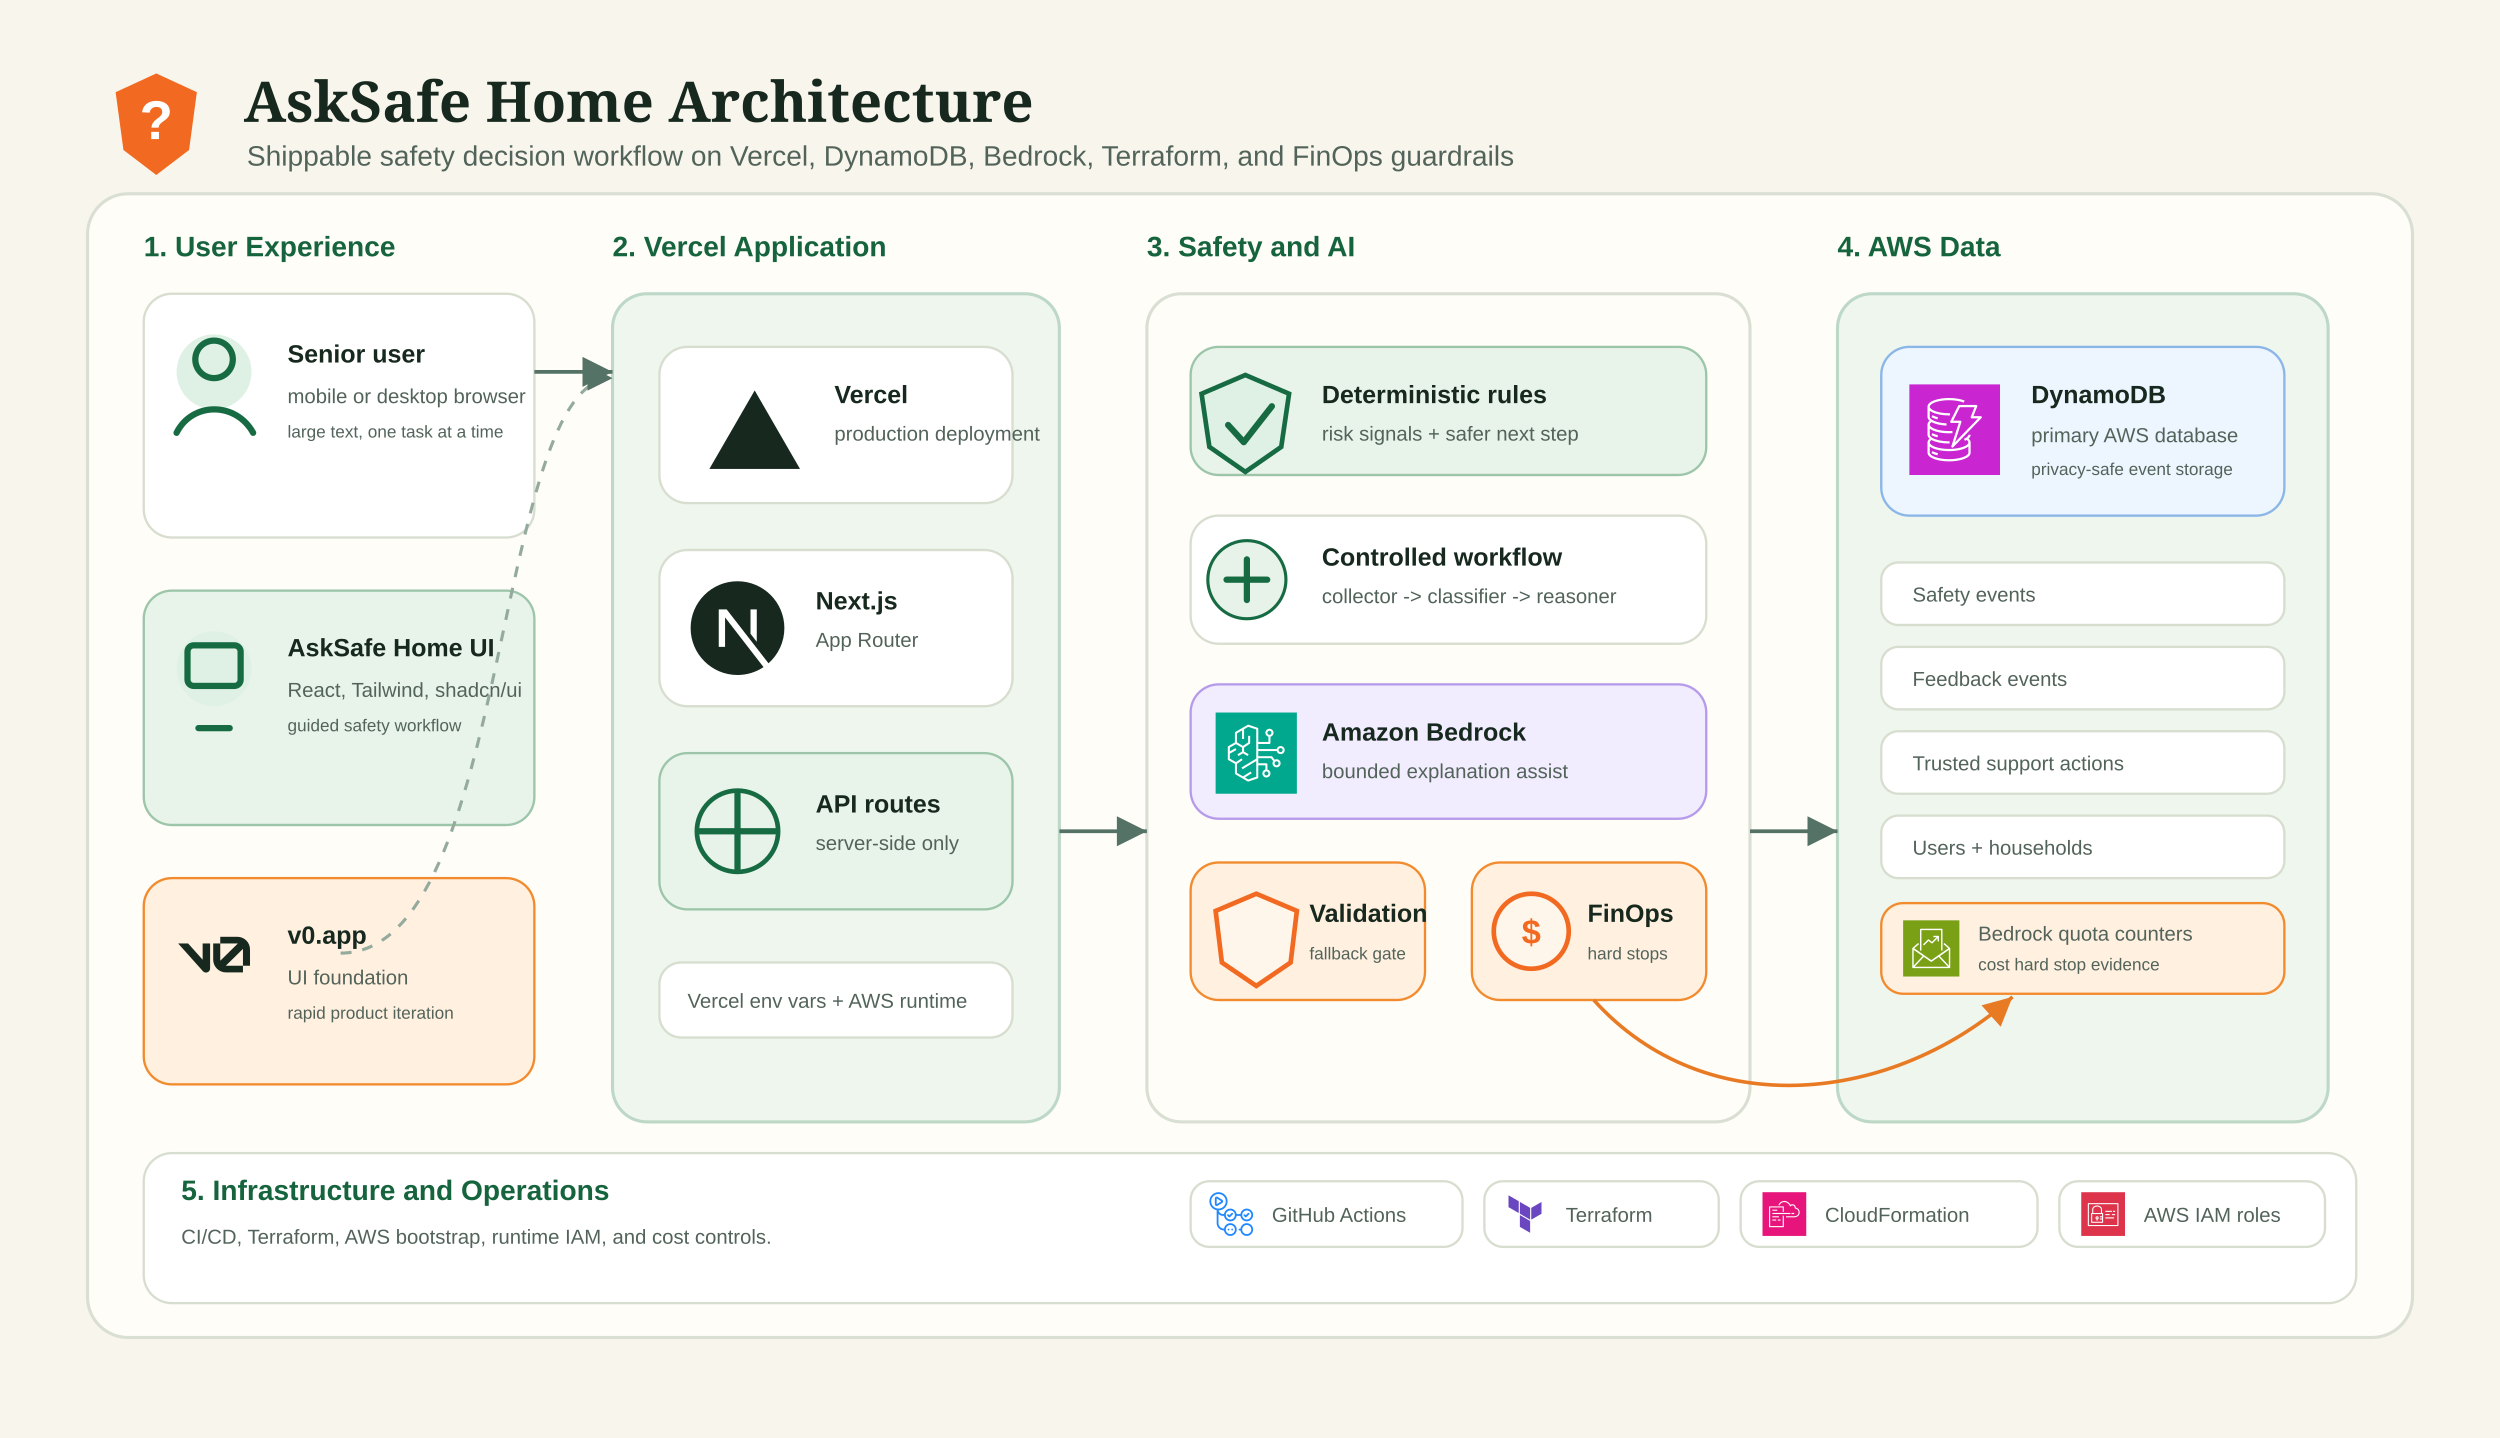
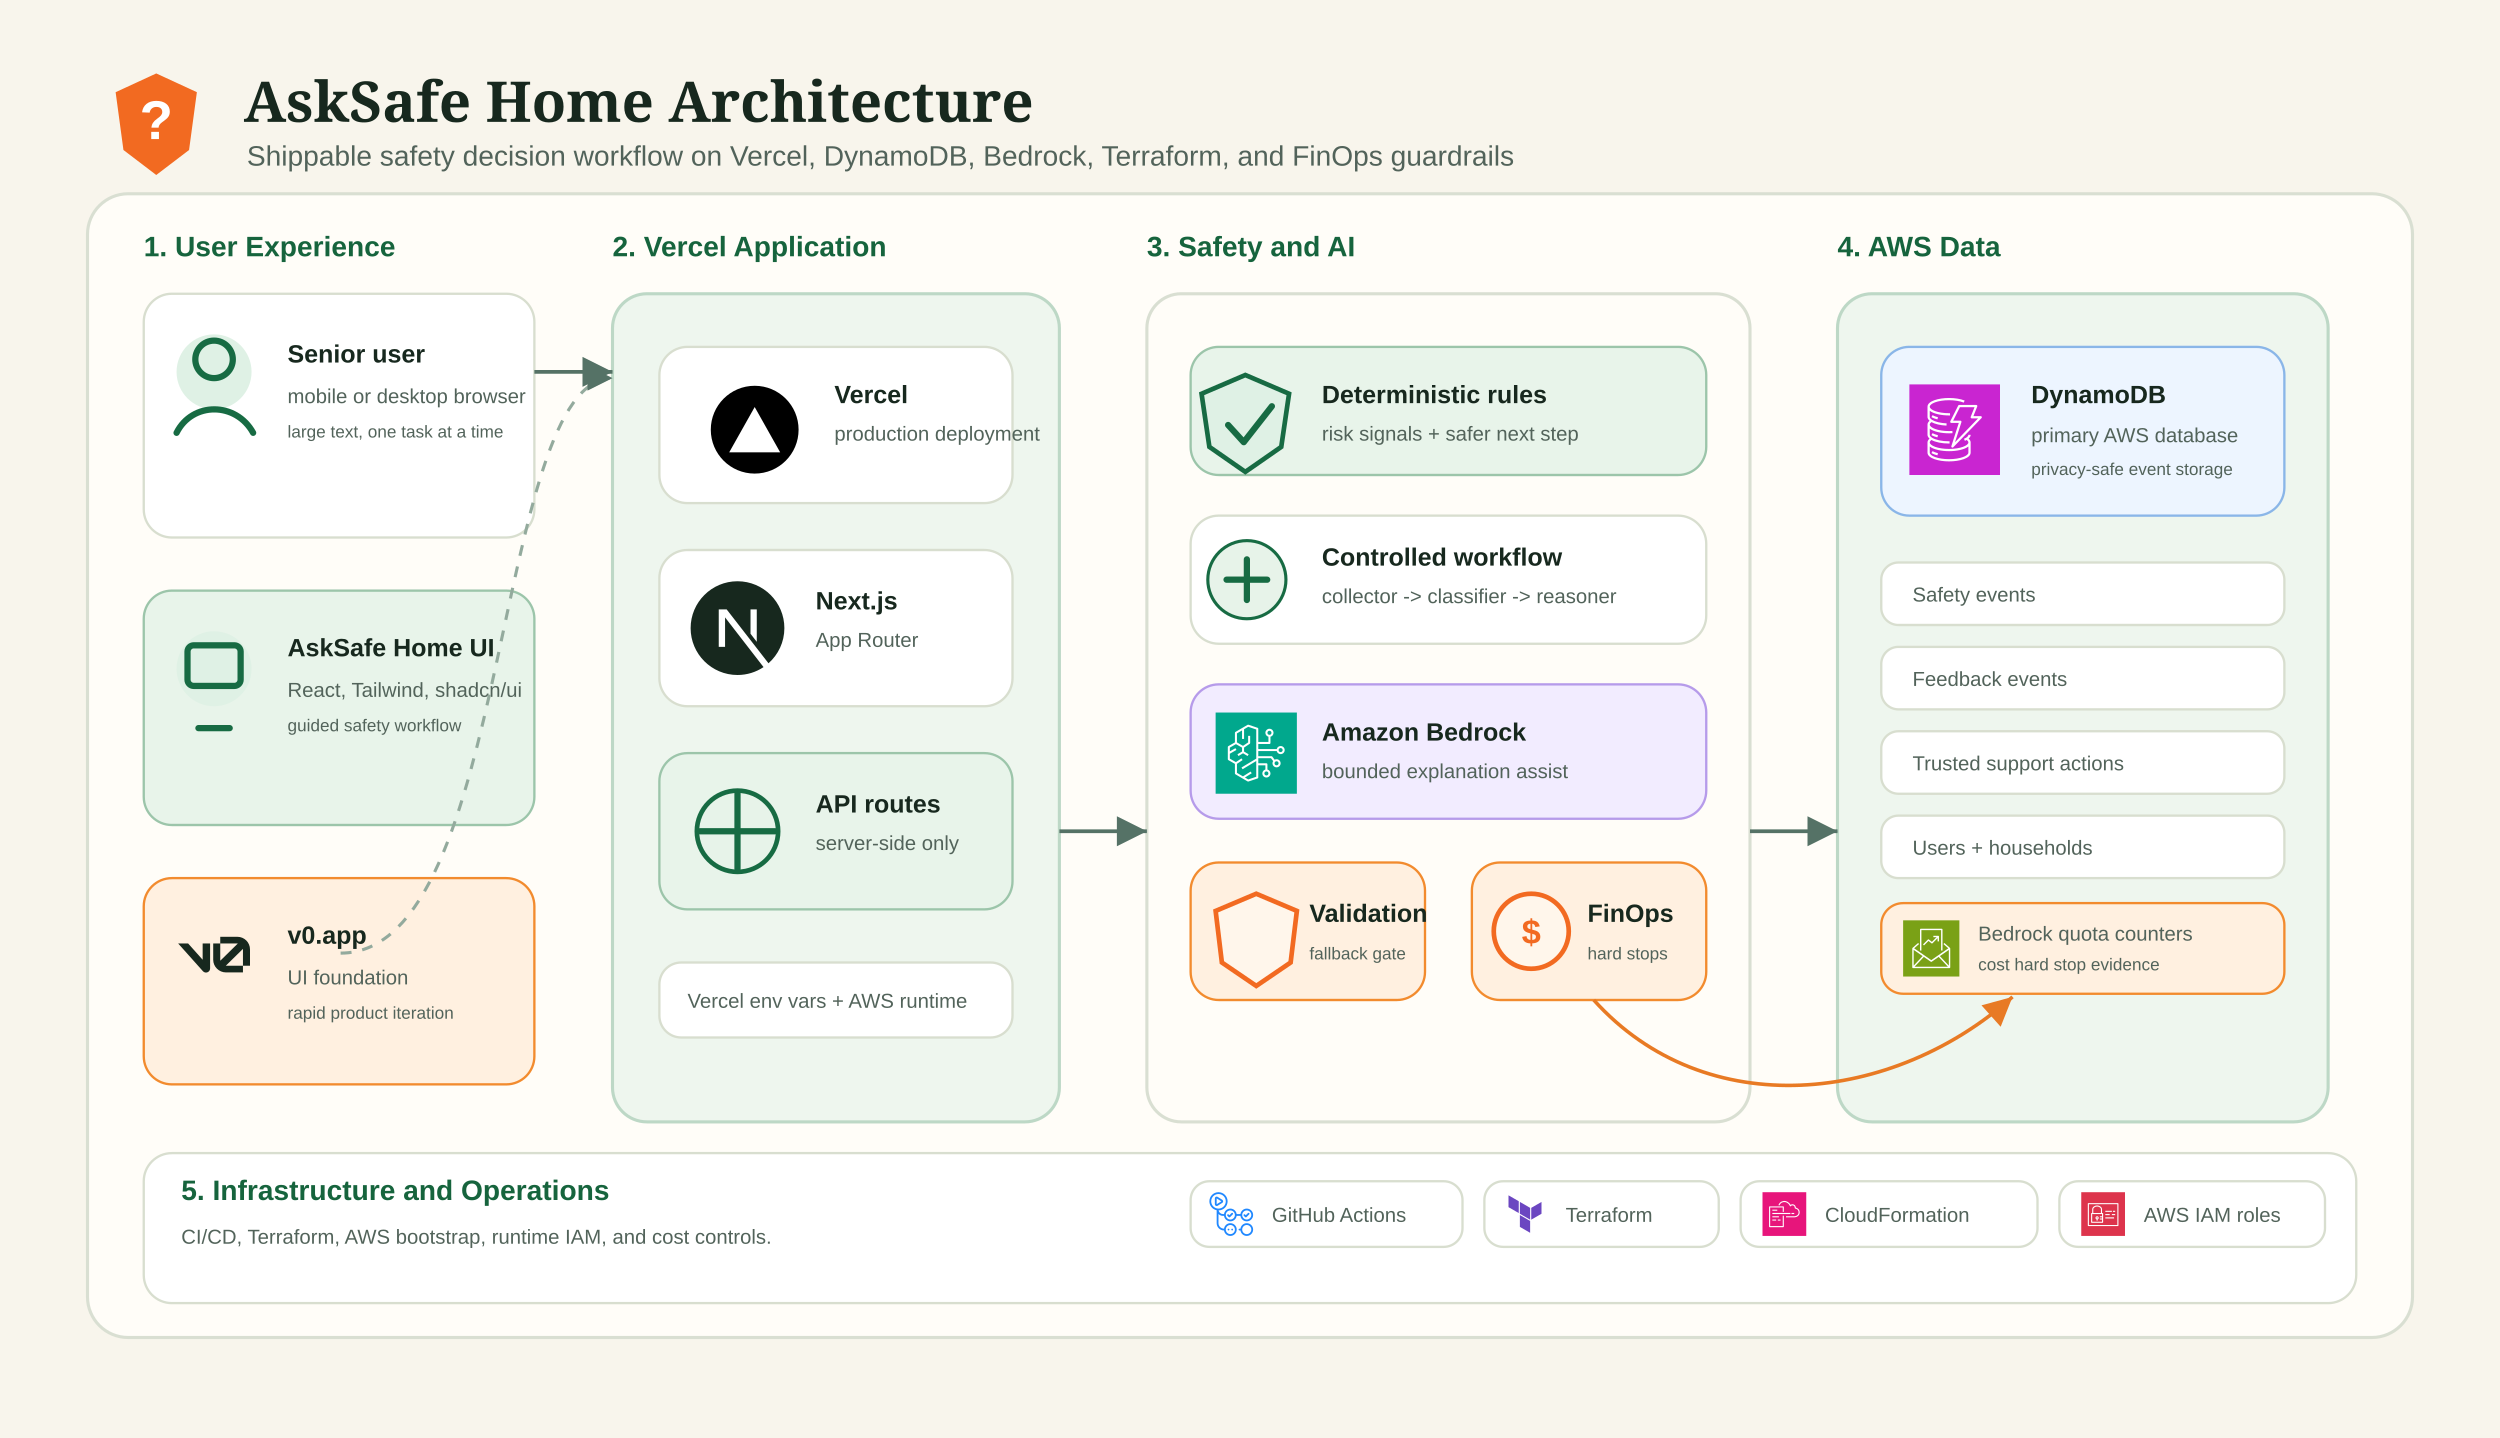
<svg xmlns="http://www.w3.org/2000/svg" width="1600" height="920" viewBox="0 0 1600 920" role="img" aria-labelledby="title desc">
  <defs>
    <style>
      .bg { fill: #f8f5ec; }
      .sheet { fill: #fffdf8; stroke: #d9dfd2; stroke-width: 2; }
      .lane { fill: #eef6ee; stroke: #bdd8c6; stroke-width: 2; }
      .lane-white { fill: #fffdf8; stroke: #d9dfd2; stroke-width: 2; }
      .warn { fill: #fff1e4; stroke: #f28b2e; stroke-width: 2; }
      .card { fill: #ffffff; stroke: #d8decf; stroke-width: 1.5; }
      .card-green { fill: #e8f4ea; stroke: #9cc5aa; stroke-width: 1.5; }
      .card-blue { fill: #edf5ff; stroke: #8ab6e8; stroke-width: 1.5; }
      .card-purple { fill: #f2ecff; stroke: #b69bea; stroke-width: 1.5; }
      .card-orange { fill: #fff0e0; stroke: #f28b2e; stroke-width: 1.5; }
      .title { font: 700 36px Georgia, serif; fill: #17281e; }
      .subtitle { font: 400 18px Arial, sans-serif; fill: #52635a; }
      .h { font: 700 18px Arial, sans-serif; fill: #16643d; }
      .label { font: 700 16px Arial, sans-serif; fill: #17281e; }
      .small { font: 400 13px Arial, sans-serif; fill: #52635a; }
      .tiny { font: 400 11px Arial, sans-serif; fill: #52635a; }
      .caption { font: 700 15px Arial, sans-serif; fill: #173f2b; }
      .line { fill: none; stroke: #557266; stroke-width: 2.4; }
      .dash { fill: none; stroke: #93aa9d; stroke-width: 2; stroke-dasharray: 7 7; }
      .cost-line { fill: none; stroke: #e87a24; stroke-width: 2.3; }
    </style>
    <marker id="arrow" markerWidth="12" markerHeight="12" refX="10" refY="6" orient="auto" markerUnits="strokeWidth">
      <path d="M2,2 L10,6 L2,10 Z" fill="#557266" />
    </marker>
    <marker id="arrow-orange" markerWidth="12" markerHeight="12" refX="10" refY="6" orient="auto" markerUnits="strokeWidth">
      <path d="M2,2 L10,6 L2,10 Z" fill="#e87a24" />
    </marker>
  </defs>
  <rect class="bg" width="1600" height="1050" />
  <g transform="translate(72 44)">
    <path d="M28 3 L54 15 L49 52 L28 68 L7 52 L2 15 Z" fill="#f26a21" />
    <text x="28" y="45" text-anchor="middle" font-family="Arial, sans-serif" font-size="35" font-weight="800" fill="#fff">?</text>
    <text x="84" y="34" class="title">AskSafe Home Architecture</text>
    <text x="86" y="62" class="subtitle">Shippable safety decision workflow on Vercel, DynamoDB, Bedrock, Terraform, and FinOps guardrails</text>
  </g>
  <rect class="sheet" x="56" y="124" width="1488" height="732" rx="26" />
  <g transform="translate(92 164)">
    <text class="h" x="0" y="0">1. User Experience</text>
    <rect class="card" x="0" y="24" width="250" height="156" rx="18" />
    <circle cx="45" cy="74" r="24" fill="#dff1e5" />
    <circle cx="45" cy="66" r="12" fill="none" stroke="#176b43" stroke-width="4" />
    <path d="M21 113 C31 93 59 93 70 113" fill="none" stroke="#176b43" stroke-width="4" stroke-linecap="round" />
    <text class="label" x="92" y="68">Senior user</text>
    <text class="small" x="92" y="94">mobile or desktop browser</text>
    <text class="tiny" x="92" y="116">large text, one task at a time</text>
    <rect class="card-green" x="0" y="214" width="250" height="150" rx="18" />
    <circle cx="45" cy="264" r="24" fill="#dff1e5" />
    <rect x="28" y="249" width="34" height="26" rx="4" fill="none" stroke="#176b43" stroke-width="4" />
    <path d="M35 302 H55" stroke="#176b43" stroke-width="4" stroke-linecap="round" />
    <text class="label" x="92" y="256">AskSafe Home UI</text>
    <text class="small" x="92" y="282">React, Tailwind, shadcn/ui</text>
    <text class="tiny" x="92" y="304">guided safety workflow</text>
    <rect class="card-orange" x="0" y="398" width="250" height="132" rx="18" />
    <svg x="22" y="424" width="46" height="46" viewBox="0 0 24 24" fill="#17281e">
      <path d="M14.066 6.028v2.22h5.729q.075-.001.148.005l-5.853 5.752a2 2 0 0 1-.024-.309V8.247h-2.353v5.45c0 2.322 1.935 4.222 4.258 4.222h5.675v-2.22h-5.675q-.03 0-.059-.003l5.729-5.629q.006.082.006.166v5.465H24v-5.465a4.204 4.204 0 0 0-4.205-4.205zM0 8.245l8.28 9.266c.839.94 2.396.346 2.396-.914V8.245H8.19v5.44l-4.86-5.44Z" />
    </svg>
    <text class="label" x="92" y="440">v0.app</text>
    <text class="small" x="92" y="466">UI foundation</text>
    <text class="tiny" x="92" y="488">rapid product iteration</text>
  </g>
  <g transform="translate(392 164)">
    <text class="h" x="0" y="0">2. Vercel Application</text>
    <rect class="lane" x="0" y="24" width="286" height="530" rx="22" />
    <rect class="card" x="30" y="58" width="226" height="100" rx="18" />
-     <svg x="62" y="82" width="58" height="58" viewBox="0 0 24 24" fill="#17281e">
-       <path d="m12 1.608 12 20.784H0Z" />
+     <svg x="62" y="82" width="58" height="58" viewBox="0 0 64 64">
+       <circle cx="32" cy="32" r="31" fill="#000000" />
+       <path d="M32 16 L50 48 H14 Z" fill="#FFFFFF" />
    </svg>
    <text class="label" x="142" y="94">Vercel</text>
    <text class="small" x="142" y="118">production deployment</text>
    <rect class="card" x="30" y="188" width="226" height="100" rx="18" />
    <svg x="50" y="208" width="60" height="60" viewBox="0 0 24 24" fill="#17281e">
      <path d="M18.665 21.978C16.758 23.255 14.465 24 12 24 5.377 24 0 18.623 0 12S5.377 0 12 0s12 5.377 12 12c0 3.583-1.574 6.801-4.067 9.001L9.219 7.2H7.2v9.596h1.615V9.251l9.85 12.727Zm-3.332-8.533 1.6 2.061V7.2h-1.6v6.245Z" />
    </svg>
    <text class="label" x="130" y="226">Next.js</text>
    <text class="small" x="130" y="250">App Router</text>
    <rect class="card-green" x="30" y="318" width="226" height="100" rx="18" />
    <circle cx="80" cy="368" r="26" fill="#e7f3e9" stroke="#176b43" stroke-width="3" />
    <path d="M56 368 H104 M80 344 V392" stroke="#176b43" stroke-width="4" stroke-linecap="round" />
    <text class="label" x="130" y="356">API routes</text>
    <text class="small" x="130" y="380">server-side only</text>
    <rect class="card" x="30" y="452" width="226" height="48" rx="14" />
    <text class="small" x="48" y="481">Vercel env vars + AWS runtime</text>
  </g>
  <g transform="translate(734 164)">
    <text class="h" x="0" y="0">3. Safety and AI</text>
    <rect class="lane-white" x="0" y="24" width="386" height="530" rx="22" />
    <rect class="card-green" x="28" y="58" width="330" height="82" rx="18" />
    <path d="M63 76 L91 88 L86 122 L63 138 L40 122 L35 88 Z" fill="#dff1e5" stroke="#176b43" stroke-width="3" />
    <path d="M52 108 L62 119 L80 96" fill="none" stroke="#176b43" stroke-width="4" stroke-linecap="round" stroke-linejoin="round" />
    <text class="label" x="112" y="94">Deterministic rules</text>
    <text class="small" x="112" y="118">risk signals + safer next step</text>
    <rect class="card" x="28" y="166" width="330" height="82" rx="18" />
    <circle cx="64" cy="207" r="25" fill="#e7f3e9" stroke="#176b43" stroke-width="2" />
    <path d="M51 207 H77 M64 194 V220" stroke="#176b43" stroke-width="4" stroke-linecap="round" />
    <text class="label" x="112" y="198">Controlled workflow</text>
    <text class="small" x="112" y="222">collector -&gt; classifier -&gt; reasoner</text>
    <rect class="card-purple" x="28" y="274" width="330" height="86" rx="18" />
    <svg x="44" y="292" width="52" height="52" viewBox="0 0 80 80">
      <g id="Icon-Architecture/64/Arch_Amazon-Bedrock_64" stroke="none" stroke-width="1" fill="none" fill-rule="evenodd">
        <g id="Icon-Architecture-BG/64/Machine-Learning" fill="#01A88D">
          <rect id="Rectangle" x="0" y="0" width="80" height="80" />
        </g>
        <g id="Icon-Service/64/Amazon-Bedrock_64" transform="translate(12, 12)" fill="#FFFFFF">
          <path d="M52,27 C50.897,27 50,26.103 50,25 C50,23.897 50.897,23 52,23 C53.103,23 54,23.897 54,25 C54,26.103 53.103,27 52,27 L52,27 Z M20.113,53.908 L16.865,52.014 L23.53,47.848 L22.47,46.152 L14.913,50.875 L9,47.426 L9,38.535 L14.555,34.832 L13.445,33.168 L7.959,36.825 L2,33.42 L2,28.58 L8.496,24.868 L7.504,23.132 L2,26.277 L2,22.58 L8,19.152 L14,22.58 L14,26.434 L9.485,29.143 L10.515,30.857 L15,28.166 L19.485,30.857 L20.515,29.143 L16,26.434 L16,22.535 L21.555,18.832 C21.833,18.646 22,18.334 22,18 L22,11 L20,11 L20,17.465 L14.959,20.825 L9,17.42 L9,8.574 L14,5.658 L14,14 L16,14 L16,4.491 L20.113,2.092 L28,4.721 L28,33.434 L13.485,42.143 L14.515,43.857 L28,35.766 L28,51.279 L20.113,53.908 Z M50,38 C50,39.103 49.103,40 48,40 C46.897,40 46,39.103 46,38 C46,36.897 46.897,36 48,36 C49.103,36 50,36.897 50,38 L50,38 Z M40,48 C40,49.103 39.103,50 38,50 C36.897,50 36,49.103 36,48 C36,46.897 36.897,46 38,46 C39.103,46 40,46.897 40,48 L40,48 Z M39,8 C39,6.897 39.897,6 41,6 C42.103,6 43,6.897 43,8 C43,9.103 42.103,10 41,10 C39.897,10 39,9.103 39,8 L39,8 Z M52,21 C50.141,21 48.589,22.28 48.142,24 L30,24 L30,19 L41,19 C41.553,19 42,18.552 42,18 L42,11.858 C43.72,11.411 45,9.858 45,8 C45,5.794 43.206,4 41,4 C38.794,4 37,5.794 37,8 C37,9.858 38.28,11.411 40,11.858 L40,17 L30,17 L30,4 C30,3.569 29.725,3.188 29.316,3.051 L20.316,0.051 C20.042,-0.039 19.744,-0.009 19.496,0.136 L7.496,7.136 C7.188,7.315 7,7.645 7,8 L7,17.42 L0.504,21.132 C0.192,21.31 0,21.641 0,22 L0,34 C0,34.359 0.192,34.69 0.504,34.868 L7,38.58 L7,48 C7,48.355 7.188,48.685 7.496,48.864 L19.496,55.864 C19.65,55.954 19.825,56 20,56 C20.106,56 20.213,55.983 20.316,55.949 L29.316,52.949 C29.725,52.812 30,52.431 30,52 L30,40 L37,40 L37,44.142 C35.28,44.589 34,46.142 34,48 C34,50.206 35.794,52 38,52 C40.206,52 42,50.206 42,48 C42,46.142 40.72,44.589 39,44.142 L39,39 C39,38.448 38.553,38 38,38 L30,38 L30,33 L42.5,33 L44.638,35.85 C44.239,36.472 44,37.207 44,38 C44,40.206 45.794,42 48,42 C50.206,42 52,40.206 52,38 C52,35.794 50.206,34 48,34 C47.316,34 46.682,34.188 46.119,34.492 L43.8,31.4 C43.611,31.148 43.314,31 43,31 L30,31 L30,26 L48.142,26 C48.589,27.72 50.141,29 52,29 C54.206,29 56,27.206 56,25 C56,22.794 54.206,21 52,21 L52,21 Z" id="Fill-1" />
        </g>
      </g>
    </svg>
    <text class="label" x="112" y="310">Amazon Bedrock</text>
    <text class="small" x="112" y="334">bounded explanation assist</text>
    <rect class="card-orange" x="28" y="388" width="150" height="88" rx="18" />
    <path d="M70 408 L96 419 L92 452 L70 467 L48 452 L44 419 Z" fill="#fff6eb" stroke="#f26a21" stroke-width="3" />
    <text class="label" x="104" y="426">Validation</text>
    <text class="tiny" x="104" y="450">fallback gate</text>
    <rect class="card-orange" x="208" y="388" width="150" height="88" rx="18" />
    <circle cx="246" cy="432" r="24" fill="#fff6eb" stroke="#f26a21" stroke-width="3" />
    <text x="246" y="440" text-anchor="middle" font-family="Arial, sans-serif" font-size="22" font-weight="800" fill="#f26a21">$</text>
    <text class="label" x="282" y="426">FinOps</text>
    <text class="tiny" x="282" y="450">hard stops</text>
  </g>
  <g transform="translate(1176 164)">
    <text class="h" x="0" y="0">4. AWS Data</text>
    <rect class="lane" x="0" y="24" width="314" height="530" rx="22" />
    <rect class="card-blue" x="28" y="58" width="258" height="108" rx="18" />
    <svg x="46" y="82" width="58" height="58" viewBox="0 0 80 80">
      <g id="Icon-Architecture/64/Arch_Amazon-DynamoDB_64" stroke="none" stroke-width="1" fill="none" fill-rule="evenodd">
        <g id="Icon-Architecture-BG/64/Database" fill="#C925D1">
          <rect id="Rectangle" x="0" y="0" width="80" height="80" />
        </g>
        <path d="M52.086,54.85 C48.748,57.549 41.745,58.975 35.044,58.975 C28.342,58.975 21.337,57.548 18,54.849 L18,60.285 L18.001,60.285 C18.001,62.995 25,66.016 35.044,66.016 C45.08,66.016 52.075,62.999 52.086,60.29 L52.086,54.85 Z M52.087,44.522 L54.087,44.511 L54.087,44.522 C54.087,45.73 53.482,46.858 52.304,47.891 C53.732,49.147 54.087,50.38 54.087,51.258 C54.087,51.264 54.086,51.269 54.086,51.275 L54.086,60.285 L54.087,60.285 C54.087,65.295 44.275,68 35.044,68 C25.835,68 16.05,65.307 16.003,60.319 C16.003,60.314 16,60.309 16,60.304 L16,51.255 C16,51.253 16.002,51.25 16.002,51.247 C16.005,50.369 16.361,49.141 17.787,47.888 C16.37,46.636 16.01,45.415 16.001,44.544 L16.002,44.544 C16.002,44.54 16,44.537 16,44.533 L16,35.484 C16,35.481 16.002,35.478 16.002,35.475 C16.005,34.597 16.362,33.369 17.788,32.117 C16.37,30.865 16.01,29.643 16.001,28.773 L16.002,28.773 C16.002,28.769 16,28.765 16,28.761 L16,19.713 C16,19.71 16.002,19.707 16.002,19.704 C16.019,14.7 25.82,12 35.044,12 C40.255,12 45.261,12.828 48.778,14.272 L48.013,16.105 C44.73,14.757 40.003,13.984 35.044,13.984 C25,13.984 18.001,17.005 18.001,19.717 C18.001,22.429 25,25.45 35.044,25.45 C35.315,25.453 35.58,25.45 35.848,25.44 L35.932,27.422 C35.636,27.434 35.34,27.434 35.044,27.434 C28.342,27.434 21.337,26.007 18,23.308 L18,28.74 L18.001,28.74 L18.001,28.763 C18.011,29.803 19.078,30.712 19.972,31.289 C22.662,33.004 27.482,34.175 32.857,34.418 L32.766,36.4 C27.321,36.153 22.553,35.023 19.484,33.292 C18.728,33.857 18.001,34.622 18.001,35.489 C18.001,38.2 25,41.221 35.044,41.221 C36.029,41.221 37.007,41.189 37.952,41.123 L38.091,43.102 C37.101,43.17 36.075,43.205 35.044,43.205 C28.342,43.205 21.337,41.778 18,39.079 L18,44.511 L18.001,44.511 C18.011,45.575 19.078,46.482 19.972,47.06 C23.048,49.023 28.824,50.245 35.044,50.245 L35.484,50.245 L35.484,52.229 L35.044,52.229 C28.725,52.229 22.982,51.055 19.47,49.073 C18.718,49.637 18.001,50.398 18.001,51.258 C18.001,53.97 25,56.992 35.044,56.992 C45.08,56.992 52.075,53.974 52.086,51.265 L52.086,51.255 L52.086,51.254 C52.084,50.392 51.364,49.631 50.61,49.067 C50.122,49.344 49.599,49.61 49.004,49.855 L48.238,48.022 C48.964,47.724 49.594,47.402 50.111,47.062 C51.013,46.474 52.087,45.555 52.087,44.522 L52.087,44.522 Z M60.653,30.017 L55.049,30.017 C54.718,30.017 54.407,29.854 54.222,29.582 C54.035,29.31 53.997,28.964 54.119,28.66 L57.528,20.138 L44.619,20.138 L38.619,32.04 L45.001,32.04 C45.32,32.04 45.62,32.192 45.809,32.447 C45.996,32.703 46.051,33.031 45.954,33.333 L40.258,51.089 L60.653,30.017 Z M63.722,29.712 L38.723,55.54 C38.528,55.74 38.266,55.844 38.001,55.844 C37.825,55.844 37.648,55.799 37.49,55.705 C37.09,55.469 36.907,54.992 37.048,54.552 L43.634,34.024 L37.001,34.024 C36.654,34.024 36.333,33.846 36.15,33.554 C35.968,33.261 35.951,32.896 36.107,32.589 L43.107,18.703 C43.276,18.367 43.622,18.154 44.001,18.154 L59.001,18.154 C59.332,18.154 59.643,18.318 59.828,18.589 C60.015,18.862 60.053,19.207 59.931,19.512 L56.522,28.033 L63,28.033 C63.4,28.033 63.763,28.271 63.92,28.636 C64.077,29.002 63.999,29.426 63.722,29.712 L63.722,29.712 Z M19.455,60.674 C20.872,61.473 22.656,62.144 24.757,62.668 L25.245,60.744 C23.346,60.271 21.686,59.65 20.443,58.95 L19.455,60.674 Z M24.757,46.799 L25.245,44.875 C23.346,44.401 21.686,43.78 20.443,43.08 L19.455,44.805 C20.872,45.603 22.655,46.275 24.757,46.799 L24.757,46.799 Z M19.455,28.936 L20.443,27.211 C21.684,27.911 23.345,28.531 25.245,29.006 L24.757,30.929 C22.653,30.404 20.87,29.733 19.455,28.936 L19.455,28.936 Z" id="Amazon-DynamoDB_Icon_64_Squid" fill="#FFFFFF" />
      </g>
    </svg>
    <text class="label" x="124" y="94">DynamoDB</text>
    <text class="small" x="124" y="119">primary AWS database</text>
    <text class="tiny" x="124" y="140">privacy-safe event storage</text>
    <rect class="card" x="28" y="196" width="258" height="40" rx="11" />
    <text class="small" x="48" y="221">Safety events</text>
    <rect class="card" x="28" y="250" width="258" height="40" rx="11" />
    <text class="small" x="48" y="275">Feedback events</text>
    <rect class="card" x="28" y="304" width="258" height="40" rx="11" />
    <text class="small" x="48" y="329">Trusted support actions</text>
    <rect class="card" x="28" y="358" width="258" height="40" rx="11" />
    <text class="small" x="48" y="383">Users + households</text>
    <rect class="card-orange" x="28" y="414" width="258" height="58" rx="14" />
    <svg x="42" y="425" width="36" height="36" viewBox="0 0 80 80">
      <g id="Icon-Architecture/64/Arch_AWS-Budgets_64" stroke="none" stroke-width="1" fill="none" fill-rule="evenodd">
        <g id="Icon-Architecture-BG/64/AWS-Cost-Management" fill="#7AA116">
          <rect id="Rectangle" x="0" y="0" width="80" height="80" />
        </g>
        <path d="M49,30 L49,25.414 L41.707,32.707 C41.346,33.069 40.772,33.098 40.375,32.781 L36.074,29.34 L29.707,35.707 L28.293,34.293 L35.293,27.293 C35.654,26.932 36.228,26.901 36.625,27.219 L40.926,30.66 L47.586,24 L43,24 L43,22 L50,22 C50.553,22 51,22.448 51,23 L51,30 L49,30 Z M26,43 L24,43 L24,13 C24,12.448 24.447,12 25,12 L55,12 C55.553,12 56,12.448 56,13 L56,43 L54,43 L54,14 L26,14 L26,43 Z M15,64.471 L15,42.061 L27.74,50.881 L15,64.471 Z M40,59.125 C40.224,59.125 40.447,59.058 40.641,58.925 L50.597,52.032 L63.691,66 L16.309,66 L29.403,52.032 L39.359,58.925 C39.553,59.058 39.776,59.125 40,59.125 L40,59.125 Z M52.26,50.881 L65,42.061 L65,64.471 L52.26,50.881 Z M66.658,39.248 L58.658,32.248 L57.342,33.752 L64.279,39.823 L40,56.632 L15.721,39.823 L22.658,33.752 L21.342,32.248 L13.342,39.248 C13.124,39.438 13,39.711 13,40 L13,67 C13,67.552 13.447,68 14,68 L66,68 C66.553,68 67,67.552 67,67 L67,40 C67,39.711 66.876,39.438 66.658,39.248 L66.658,39.248 Z" id="AWS-Budgets_Icon_64_Squid" fill="#FFFFFF" />
      </g>
    </svg>
    <text class="small" x="90" y="438">Bedrock quota counters</text>
    <text class="tiny" x="90" y="457">cost hard stop evidence</text>
  </g>
  <path class="line" marker-end="url(#arrow)" d="M342 238 H392" />
  <path class="dash" marker-end="url(#arrow)" d="M218 610 C328 610 315 242 392 242" />
  <path class="line" marker-end="url(#arrow)" d="M678 532 H734" />
  <path class="line" marker-end="url(#arrow)" d="M1120 532 H1176" />
  <path class="cost-line" marker-end="url(#arrow-orange)" d="M1020 640 C1092 720 1212 706 1288 638" />
  <g transform="translate(92 738)">
    <rect class="card" x="0" y="0" width="1416" height="96" rx="18" />
    <text class="h" x="24" y="30">5. Infrastructure and Operations</text>
    <text class="small" x="24" y="58">CI/CD, Terraform, AWS bootstrap, runtime IAM, and cost controls.</text>
    <g transform="translate(670 18)">
      <rect class="card" x="0" y="0" width="174" height="42" rx="12" />
      <svg x="12" y="7" width="28" height="28" viewBox="0 0 24 24" fill="#2088FF">
        <path d="M10.984 13.836a.5.5 0 0 1-.353-.146l-.745-.743a.5.5 0 1 1 .706-.708l.392.391 1.181-1.18a.5.5 0 0 1 .708.707l-1.535 1.533a.504.504 0 0 1-.354.146zm9.353-.147l1.534-1.532a.5.5 0 0 0-.707-.707l-1.181 1.18-.392-.391a.5.5 0 1 0-.706.708l.746.743a.497.497 0 0 0 .706-.001zM4.527 7.452l2.557-1.585A1 1 0 0 0 7.09 4.17L4.533 2.56A1 1 0 0 0 3 3.406v3.196a1.001 1.001 0 0 0 1.527.85zm2.03-2.436L4 6.602V3.406l2.557 1.61zM24 12.5c0 1.93-1.57 3.5-3.5 3.5a3.503 3.503 0 0 1-3.46-3h-2.08a3.503 3.503 0 0 1-3.46 3 3.502 3.502 0 0 1-3.46-3h-.558c-.972 0-1.85-.399-2.482-1.042V17c0 1.654 1.346 3 3 3h.04c.244-1.693 1.7-3 3.46-3 1.93 0 3.5 1.57 3.5 3.5S13.43 24 11.5 24a3.502 3.502 0 0 1-3.46-3H8c-2.206 0-4-1.794-4-4V9.899A5.008 5.008 0 0 1 0 5c0-2.757 2.243-5 5-5s5 2.243 5 5a5.005 5.005 0 0 1-4.952 4.998A2.482 2.482 0 0 0 7.482 12h.558c.244-1.693 1.7-3 3.46-3a3.502 3.502 0 0 1 3.46 3h2.08a3.503 3.503 0 0 1 3.46-3c1.93 0 3.5 1.57 3.5 3.5zm-15 8c0 1.378 1.122 2.5 2.5 2.5s2.5-1.122 2.5-2.5-1.122-2.5-2.5-2.5S9 19.122 9 20.5zM5 9c2.206 0 4-1.794 4-4S7.206 1 5 1 1 2.794 1 5s1.794 4 4 4zm9 3.5c0-1.378-1.122-2.5-2.5-2.5S9 11.122 9 12.5s1.122 2.5 2.5 2.5 2.5-1.122 2.5-2.5zm9 0c0-1.378-1.122-2.5-2.5-2.5S18 11.122 18 12.5s1.122 2.5 2.5 2.5 2.5-1.122 2.5-2.5zm-13 8a.5.5 0 1 0 1 0 .5.5 0 0 0-1 0zm2 0a.5.5 0 1 0 1 0 .5.5 0 0 0-1 0zm12 0c0 1.93-1.57 3.5-3.5 3.5a3.503 3.503 0 0 1-3.46-3.002c-.007.001-.013.005-.021.005l-.506.017h-.017a.5.5 0 0 1-.016-.999l.506-.017c.018-.002.035.006.052.007A3.503 3.503 0 0 1 20.5 17c1.93 0 3.5 1.57 3.5 3.5zm-1 0c0-1.378-1.122-2.5-2.5-2.5S18 19.122 18 20.5s1.122 2.5 2.5 2.5 2.5-1.122 2.5-2.5z" />
      </svg>
      <text class="small" x="52" y="26">GitHub Actions</text>
      <rect class="card" x="188" y="0" width="150" height="42" rx="12" />
      <svg x="202" y="9" width="24" height="24" viewBox="0 0 24 24" fill="#6b46c1">
        <path d="M1.44 0v7.575l6.561 3.79V3.787zm21.12 4.227l-6.561 3.791v7.574l6.56-3.787zM8.72 4.23v7.575l6.561 3.787V8.018zm0 8.405v7.575L15.28 24v-7.578z" />
      </svg>
      <text class="small" x="240" y="26">Terraform</text>
      <rect class="card" x="352" y="0" width="190" height="42" rx="12" />
      <svg x="366" y="7" width="28" height="28" viewBox="0 0 80 80">
        <g id="Icon-Architecture/64/Arch_AWS-CloudFormation_64" stroke="none" stroke-width="1" fill="none" fill-rule="evenodd">
          <g id="Icon-Architecture-BG/64/Management-Governance" fill="#E7157B">
            <rect id="Rectangle" x="0" y="0" width="80" height="80" />
          </g>
          <path d="M53,39.963 L58,39.963 L58,37.96 L53,37.96 L53,39.963 Z M28,51.982 L33,51.982 L33,49.979 L28,49.979 L28,51.982 Z M18,51.982 L25,51.982 L25,49.979 L18,49.979 L18,51.982 Z M18,45.972 L30,45.972 L30,43.969 L18,43.969 L18,45.972 Z M18,33.954 L27,33.954 L27,31.951 L18,31.951 L18,33.954 Z M18,39.963 L51,39.963 L51,37.96 L18,37.96 L18,39.963 Z M37,61.997 L14,61.997 L14,27.945 L37,27.945 L37,35.957 L39,35.957 L39,26.943 C39,26.39 38.552,25.942 38,25.942 L13,25.942 C12.447,25.942 12,26.39 12,26.943 L12,62.998 C12,63.551 12.447,64 13,64 L38,64 C38.552,64 39,63.551 39,62.998 L39,42.968 L37,42.968 L37,61.997 Z M68,36.959 C68,43.431 62.173,45.682 59.092,45.968 L43,45.972 L43,43.969 L59,43.969 C59.195,43.946 66,43.212 66,36.959 C66,31.264 60.863,30.108 59.834,29.934 C59.321,29.847 58.96,29.382 59.004,28.863 C59.005,28.844 59.007,28.826 59.009,28.808 C58.954,25.59 56.981,24.585 56.126,24.3 C54.53,23.769 52.751,24.277 51.81,25.539 C51.591,25.836 51.229,25.987 50.861,25.931 C50.497,25.876 50.192,25.625 50.068,25.277 C49.447,23.536 48.546,22.408 47.293,21.153 C44.159,18.039 39.905,17.178 35.925,18.853 C33.837,19.733 32.012,21.728 30.922,24.327 L29.078,23.55 C30.37,20.474 32.584,18.089 35.15,17.007 C39.905,15.005 44.971,16.026 48.704,19.734 C49.774,20.807 50.66,21.851 51.35,23.204 C52.843,22.098 54.857,21.767 56.757,22.399 C59.189,23.209 60.727,25.321 60.975,28.129 C64.381,28.988 68,31.712 68,36.959 L68,36.959 Z" id="AWS-CloudFormation_Icon_64_Squid" fill="#FFFFFF" />
        </g>
      </svg>
      <text class="small" x="406" y="26">CloudFormation</text>
      <rect class="card" x="556" y="0" width="170" height="42" rx="12" />
      <svg x="570" y="7" width="28" height="28" viewBox="0 0 40 40">
        <g id="Icon-Architecture/32/Arch_AWS-Identity-and-Access-Management_32" stroke="none" stroke-width="1" fill="none" fill-rule="evenodd">
          <g id="Icon-Architecture-BG/32/Security-Identity-Compliance" fill="#DD344C">
            <rect id="Rectangle" x="0" y="0" width="40" height="40" />
          </g>
          <path d="M7,30 L33,30 L33,11 L7,11 L7,30 Z M34,10.5 L34,30.5 C34,30.776 33.776,31 33.5,31 L6.5,31 C6.224,31 6,30.776 6,30.5 L6,10.5 C6,10.224 6.224,10 6.5,10 L33.5,10 C33.776,10 34,10.224 34,10.5 L34,10.5 Z M22,24 L30,24 L30,23 L22,23 L22,24 Z M28,21 L31,21 L31,20 L28,20 L28,21 Z M22,21 L26,21 L26,20 L22,20 L22,21 Z M15,23.5 C15,23.224 14.775,23 14.5,23 C14.225,23 14,23.224 14,23.5 C14,23.776 14.225,24 14.5,24 C14.775,24 15,23.776 15,23.5 L15,23.5 Z M16,23.5 C16,24.151 15.581,24.701 15,24.908 L15,26 L14,26 L14,24.908 C13.419,24.701 13,24.151 13,23.5 C13,22.673 13.673,22 14.5,22 C15.327,22 16,22.673 16,23.5 L16,23.5 Z M10,26.996 L18.997,27 L18.998,25 L17,25 L17,24 L18.998,24 L18.999,23 L17,23 L17,22 L18.999,22 L19,20.004 L10.003,20 L10,26.996 Z M11,19 L17.998,19.003 L17.998,15.577 C17.998,14.759 17.332,14.163 16.935,13.881 C16.248,13.393 15.338,13.101 14.5,13.101 L14.499,13.101 C12.734,13.101 11.002,14.326 11.001,15.575 L11,19 Z M9,27.496 L9.003,19.5 C9.003,19.367 9.056,19.24 9.149,19.146 C9.243,19.053 9.37,19 9.503,19 L10,19 L10.001,15.575 C10.002,13.586 12.376,12.101 14.499,12.101 L14.5,12.101 C15.553,12.101 16.651,12.453 17.514,13.065 C18.472,13.746 18.999,14.638 18.998,15.578 L18.998,19.004 L19.5,19.004 C19.776,19.004 20,19.228 20,19.504 L19.997,27.5 C19.997,27.633 19.944,27.76 19.851,27.854 C19.757,27.947 19.63,28 19.497,28 L9.5,27.996 C9.224,27.996 9,27.772 9,27.496 L9,27.496 Z M29,18 L31,18 L31,17 L29,17 L29,18 Z M22,18 L28,18 L28,17 L22,17 L22,18 Z" id="AWS-Identity-and-Access-Management_Icon_32_Squid" fill="#FFFFFF" />
        </g>
      </svg>
      <text class="small" x="610" y="26">AWS IAM roles</text>
    </g>
  </g>
</svg>
